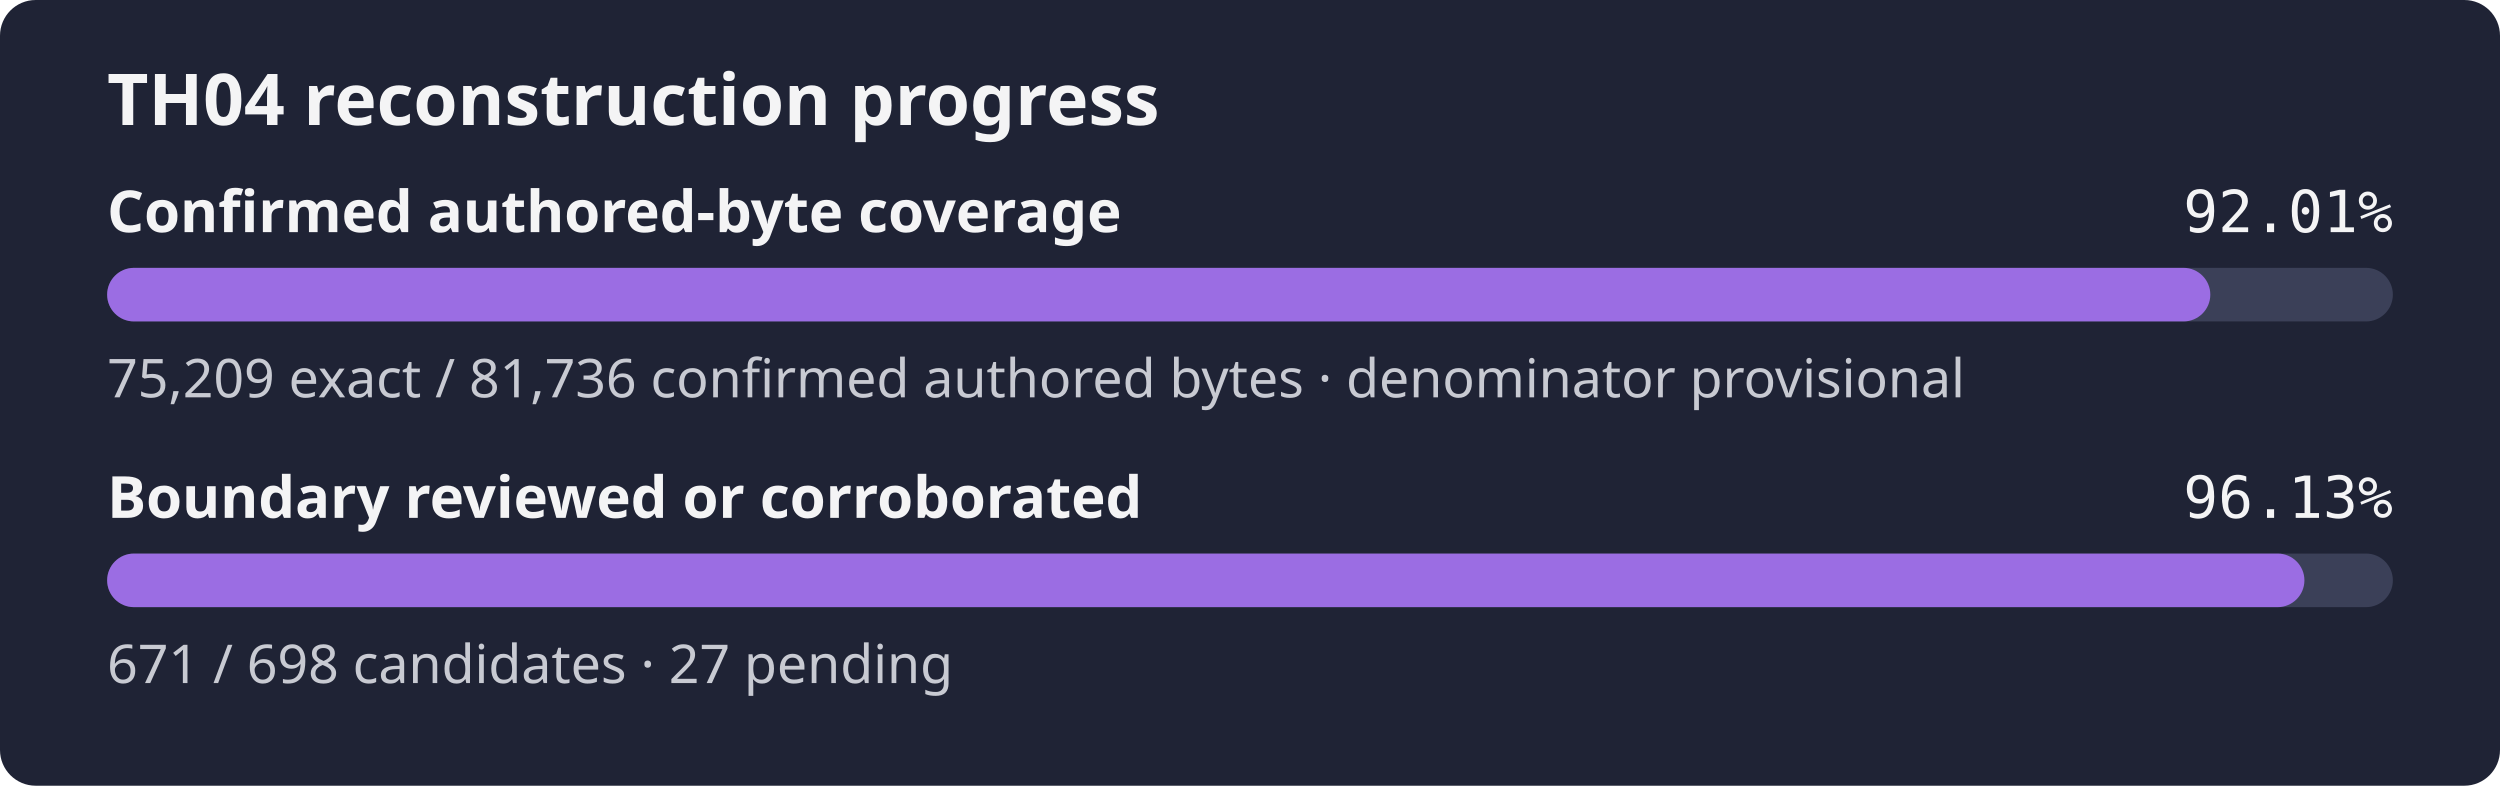
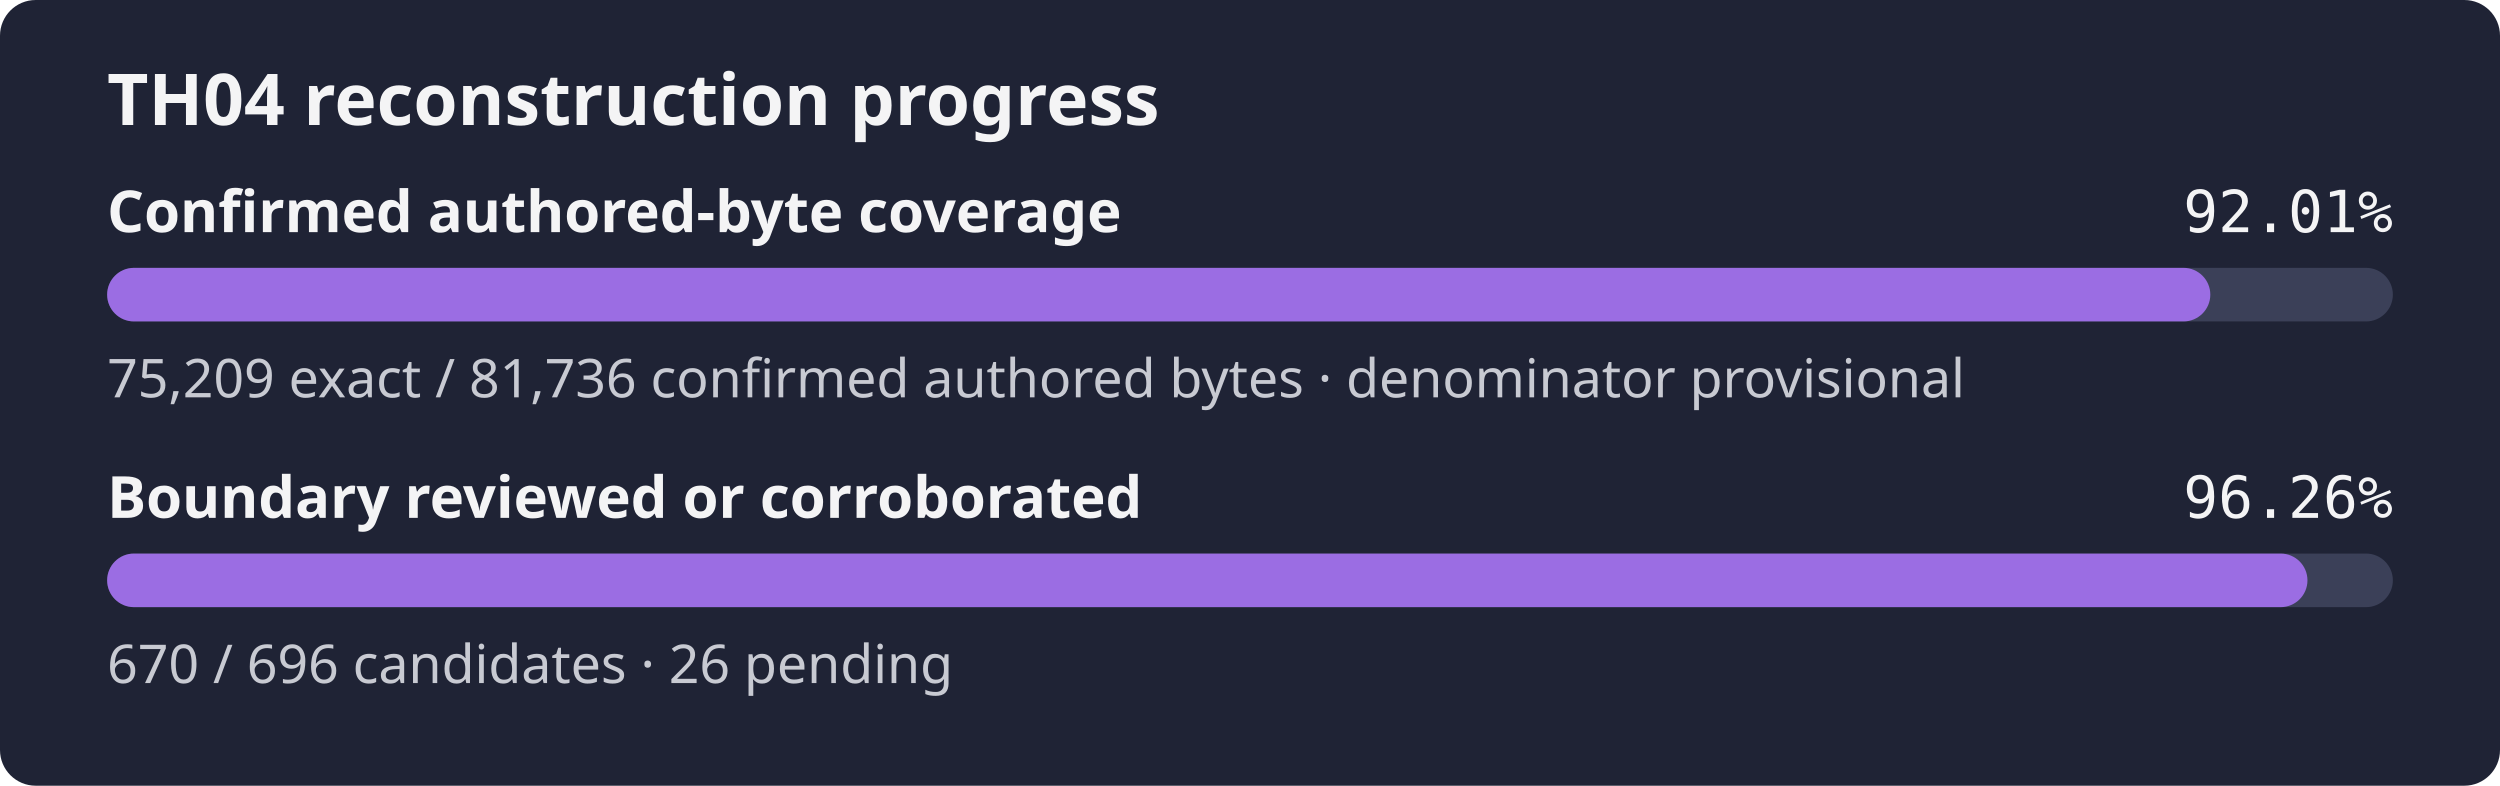
- <svg xmlns="http://www.w3.org/2000/svg" width="560" height="176" role="img" aria-label="TH04 reconstruction progress: 92.01% of the confirmed authored-byte set is exact, boundary reviewed or corroborated 96.13%">
+ <svg xmlns="http://www.w3.org/2000/svg" width="560" height="176" role="img" aria-label="TH04 reconstruction progress: 92.01% of the confirmed authored-byte set is exact, boundary reviewed or corroborated 96.26%">
  <rect width="560" height="176" rx="8" fill="#1f2335" />
  <text x="24" y="28" fill="#f4f4f5" font-family="sans-serif" font-size="16" font-weight="600">TH04 reconstruction progress</text>
  <text x="24" y="52" fill="#f4f4f5" font-family="sans-serif" font-size="13" font-weight="600">Confirmed authored-byte coverage</text>
  <text x="536" y="52" fill="#f4f4f5" text-anchor="end" font-family="monospace" font-size="13">92.01%</text>
  <rect x="24" y="60" width="512" height="12" rx="6" fill="#3b4058" />
  <rect x="24" y="60" width="471.11" height="12" rx="6" fill="#9b6de3" />
  <text x="24" y="89" fill="#c8cad2" font-family="sans-serif" font-size="12">75,209 exact / 81,736 confirmed authored bytes · denominator provisional</text>
  <text x="24" y="116" fill="#f4f4f5" font-family="sans-serif" font-size="13" font-weight="600">Boundary reviewed or corroborated</text>
-   <text x="536" y="116" fill="#f4f4f5" text-anchor="end" font-family="monospace" font-size="13">96.13%</text>
+   <text x="536" y="116" fill="#f4f4f5" text-anchor="end" font-family="monospace" font-size="13">96.26%</text>
  <rect x="24" y="124" width="512" height="12" rx="6" fill="#3b4058" />
-   <rect x="24" y="124" width="492.19" height="12" rx="6" fill="#9b6de3" />
-   <text x="24" y="153" fill="#c8cad2" font-family="sans-serif" font-size="12">671 / 698 candidates · 27 pending</text>
+   <rect x="24" y="124" width="492.87" height="12" rx="6" fill="#9b6de3" />
+   <text x="24" y="153" fill="#c8cad2" font-family="sans-serif" font-size="12">670 / 696 candidates · 26 pending</text>
</svg>
